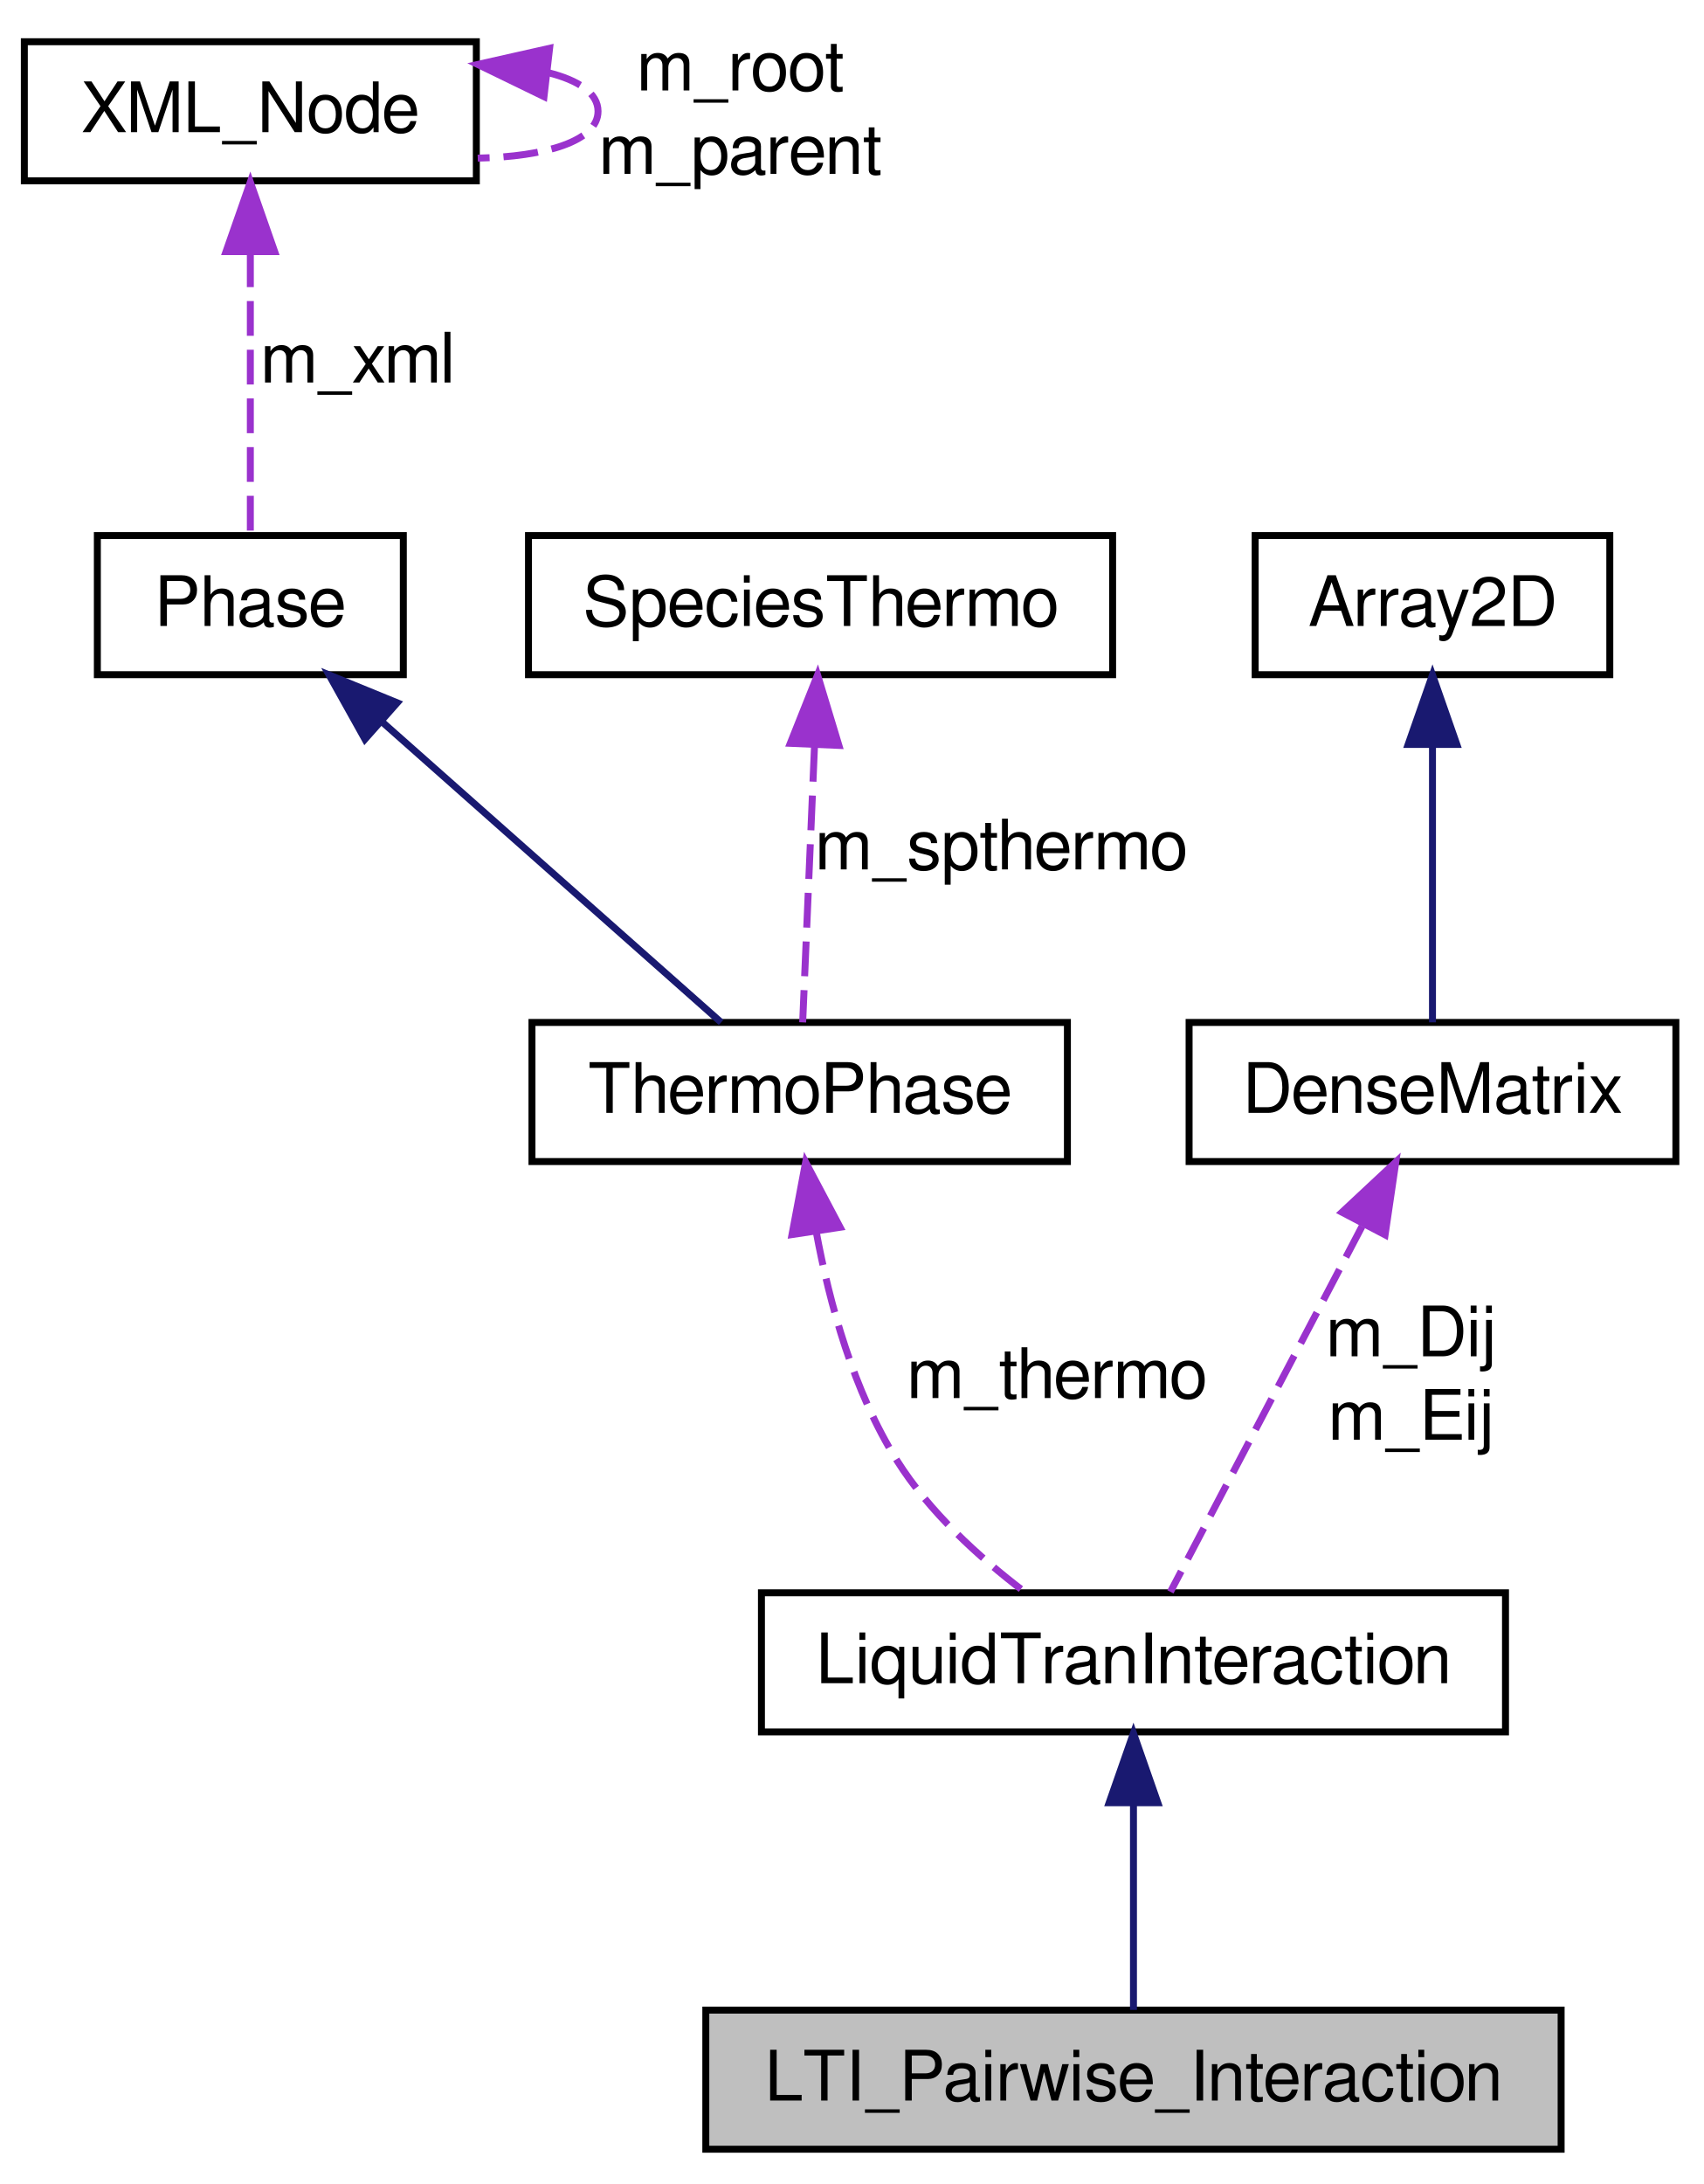
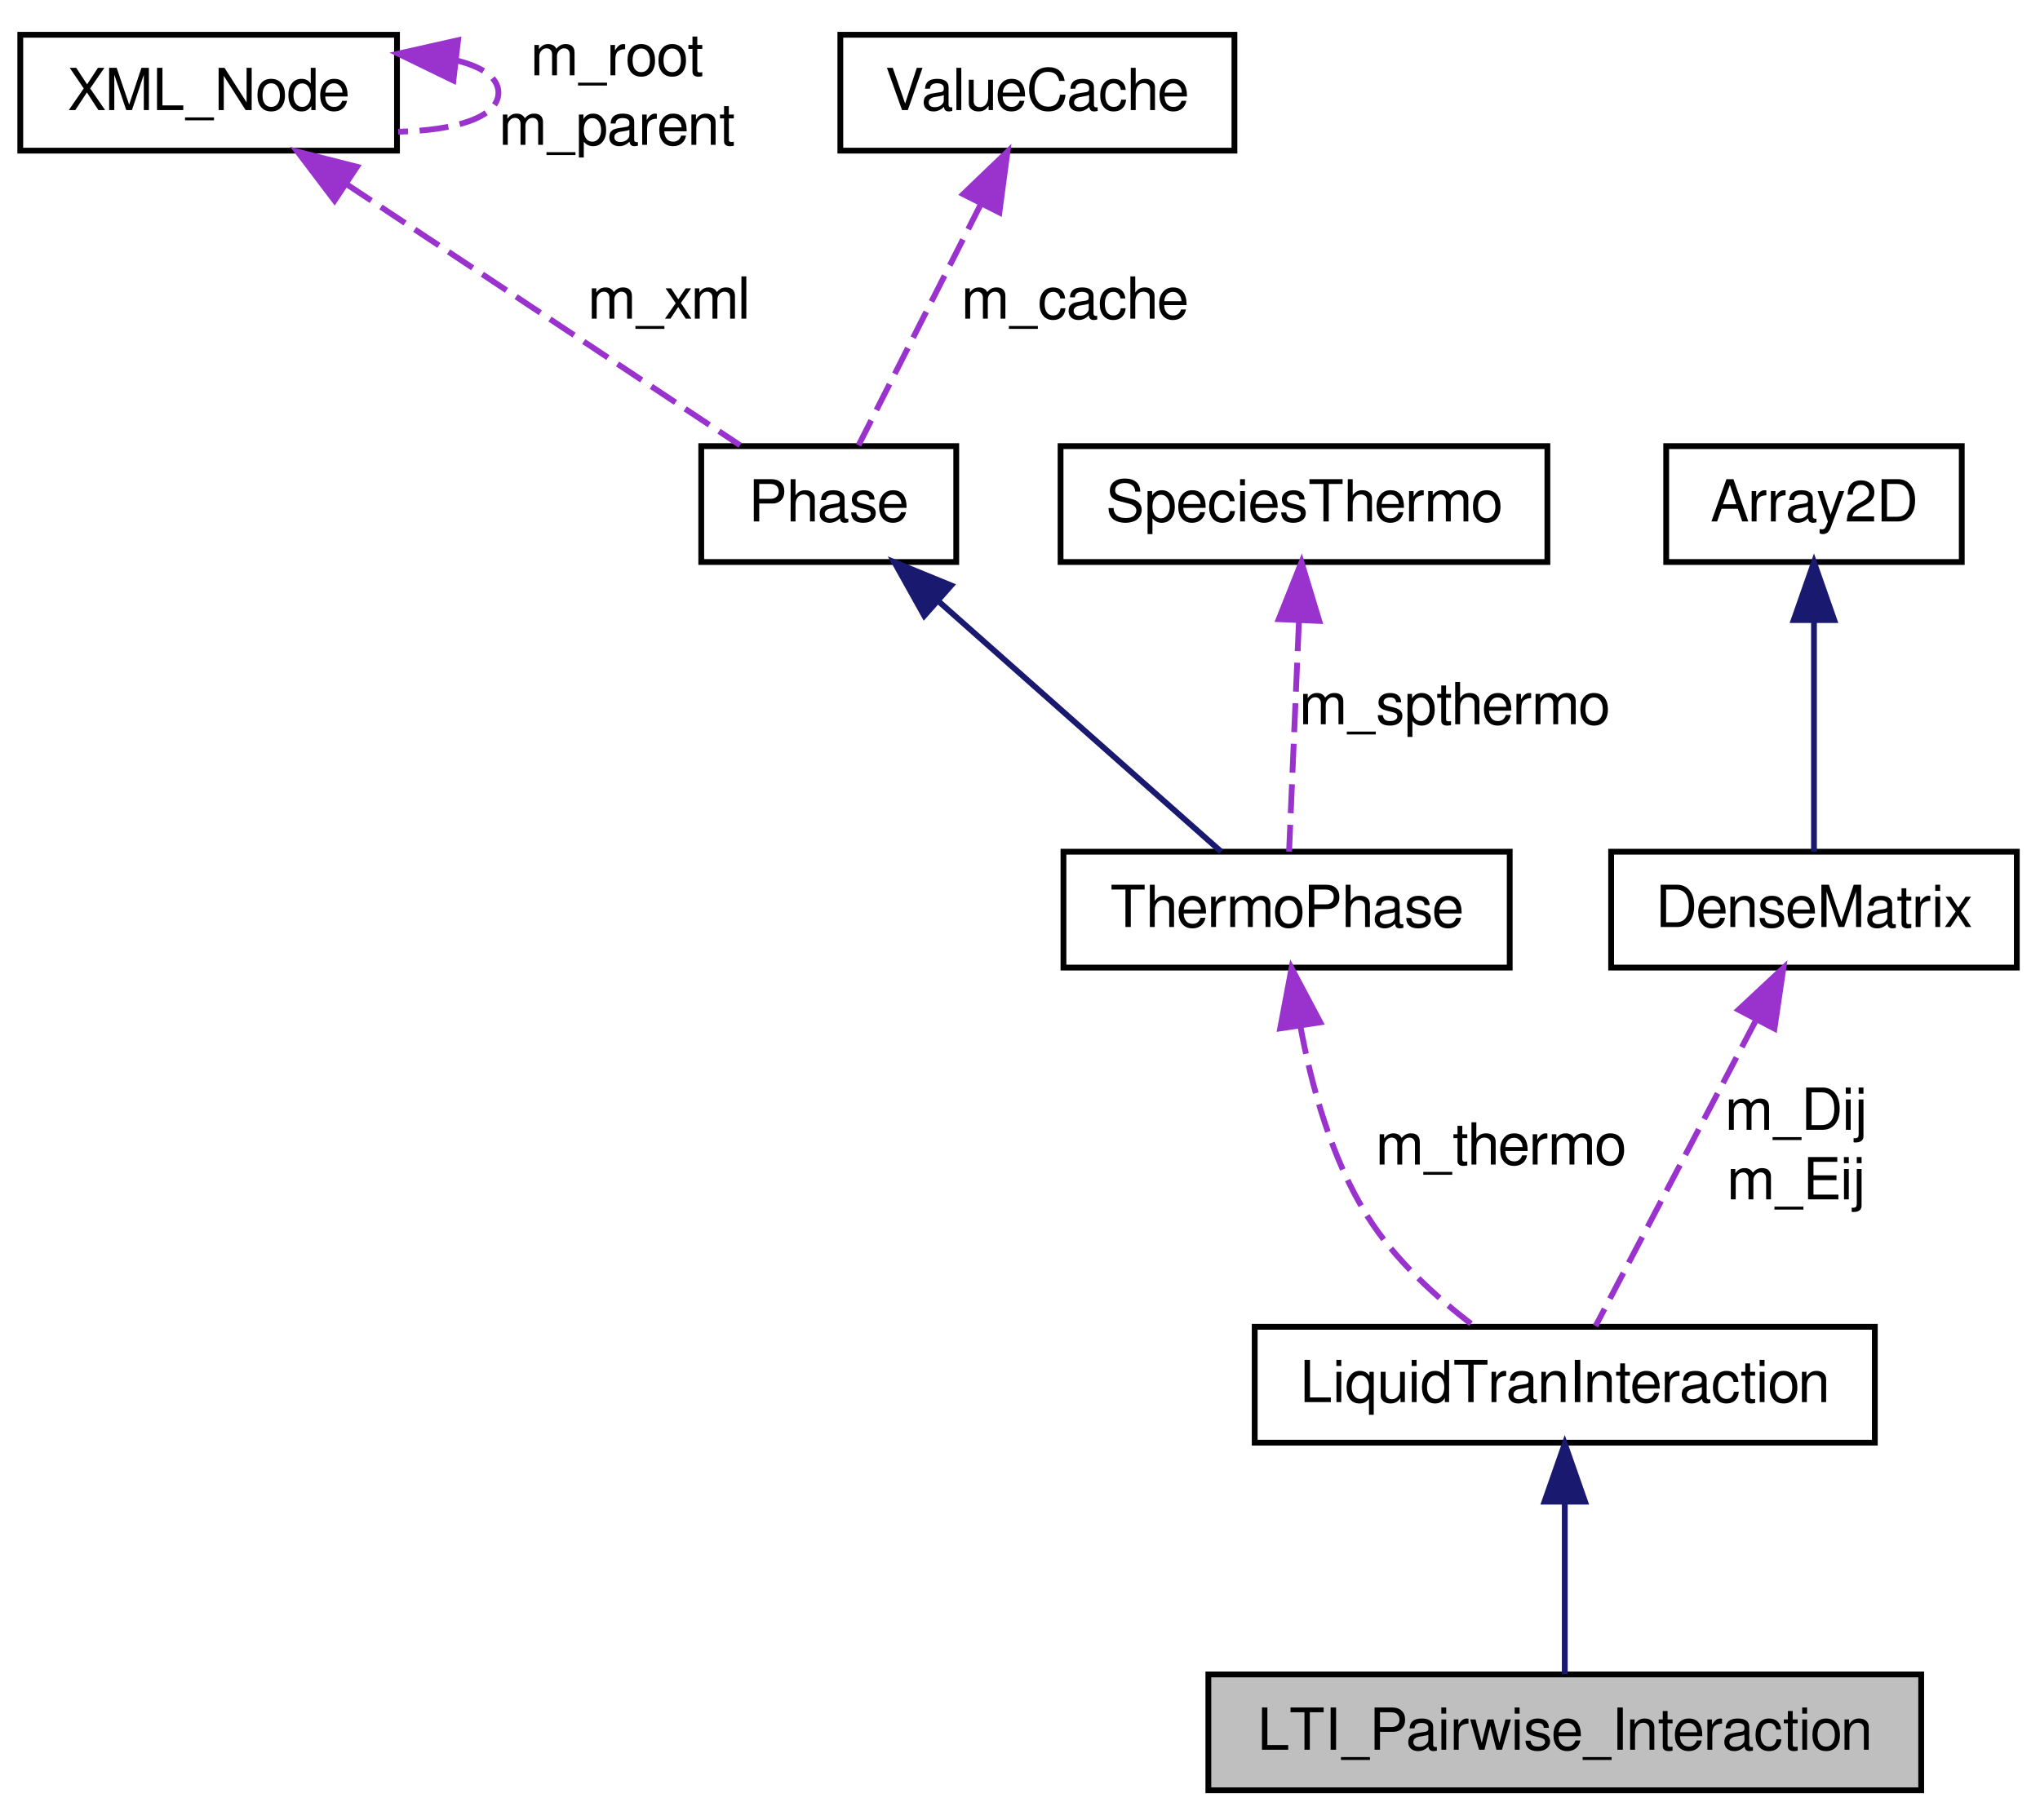
- <svg xmlns="http://www.w3.org/2000/svg" xmlns:xlink="http://www.w3.org/1999/xlink" width="245pt" height="314pt" viewBox="0.00 0.00 245.00 314.00">
+ <svg xmlns="http://www.w3.org/2000/svg" xmlns:xlink="http://www.w3.org/1999/xlink" width="352pt" height="314pt" viewBox="0.00 0.00 352.00 314.00">
  <g id="graph1" class="graph" transform="scale(1 1) rotate(0) translate(4 310)">
-     <polygon fill="white" stroke="white" points="-4,5 -4,-310 242,-310 242,5 -4,5" />
+     <polygon fill="white" stroke="white" points="-4,5 -4,-310 349,-310 349,5 -4,5" />
    <g id="node1" class="node">
-       <polygon fill="#bfbfbf" stroke="black" points="97.5,-1 97.5,-21 220.5,-21 220.5,-1 97.5,-1" />
-       <text text-anchor="middle" x="159" y="-8" font-family="FreeSans" font-size="10.00">LTI_Pairwise_Interaction</text>
+       <polygon fill="#bfbfbf" stroke="black" points="204.5,-1 204.5,-21 327.5,-21 327.5,-1 204.5,-1" />
+       <text text-anchor="middle" x="266" y="-8" font-family="FreeSans" font-size="10.00">LTI_Pairwise_Interaction</text>
    </g>
    <g id="node2" class="node">
      <a xlink:href="classCantera_1_1LiquidTranInteraction.html" target="_top" xlink:title="Base class to handle transport property evaluation in a mixture. ">
-         <polygon fill="white" stroke="black" points="105.5,-61 105.5,-81 212.5,-81 212.5,-61 105.5,-61" />
-         <text text-anchor="middle" x="159" y="-68" font-family="FreeSans" font-size="10.00">LiquidTranInteraction</text>
+         <polygon fill="white" stroke="black" points="212.5,-61 212.5,-81 319.5,-81 319.5,-61 212.5,-61" />
+         <text text-anchor="middle" x="266" y="-68" font-family="FreeSans" font-size="10.00">LiquidTranInteraction</text>
      </a>
    </g>
    <g id="edge2" class="edge">
-       <path fill="none" stroke="midnightblue" d="M159,-50.516C159,-40.562 159,-29.049 159,-21.028" />
-       <polygon fill="midnightblue" stroke="midnightblue" points="155.5,-50.822 159,-60.822 162.5,-50.822 155.5,-50.822" />
+       <path fill="none" stroke="midnightblue" d="M266,-50.516C266,-40.562 266,-29.049 266,-21.028" />
+       <polygon fill="midnightblue" stroke="midnightblue" points="262.5,-50.822 266,-60.822 269.5,-50.822 262.5,-50.822" />
    </g>
    <g id="node4" class="node">
      <a xlink:href="classCantera_1_1ThermoPhase.html" target="_top" xlink:title="Base class for a phase with thermodynamic properties. ">
-         <polygon fill="white" stroke="black" points="72.5,-143 72.5,-163 149.5,-163 149.5,-143 72.5,-143" />
-         <text text-anchor="middle" x="111" y="-150" font-family="FreeSans" font-size="10.00">ThermoPhase</text>
+         <polygon fill="white" stroke="black" points="179.5,-143 179.5,-163 256.5,-163 256.5,-143 179.5,-143" />
+         <text text-anchor="middle" x="218" y="-150" font-family="FreeSans" font-size="10.00">ThermoPhase</text>
      </a>
    </g>
    <g id="edge4" class="edge">
-       <path fill="none" stroke="#9a32cd" stroke-dasharray="5,2" d="M113.354,-133.023C115.281,-122.573 118.758,-109.925 125,-100 129.626,-92.644 136.712,-86.174 143.22,-81.223" />
-       <polygon fill="#9a32cd" stroke="#9a32cd" points="109.893,-132.501 111.856,-142.913 116.814,-133.55 109.893,-132.501" />
-       <text text-anchor="middle" x="148" y="-109" font-family="FreeSans" font-size="10.00"> m_thermo</text>
+       <path fill="none" stroke="#9a32cd" stroke-dasharray="5,2" d="M220.354,-133.023C222.281,-122.573 225.758,-109.925 232,-100 236.626,-92.644 243.712,-86.174 250.22,-81.223" />
+       <polygon fill="#9a32cd" stroke="#9a32cd" points="216.893,-132.501 218.856,-142.913 223.814,-133.55 216.893,-132.501" />
+       <text text-anchor="middle" x="255" y="-109" font-family="FreeSans" font-size="10.00"> m_thermo</text>
    </g>
    <g id="node6" class="node">
      <a xlink:href="classCantera_1_1Phase.html" target="_top" xlink:title="Base class for phases of matter. ">
-         <polygon fill="white" stroke="black" points="10,-213 10,-233 54,-233 54,-213 10,-213" />
-         <text text-anchor="middle" x="32" y="-220" font-family="FreeSans" font-size="10.00">Phase</text>
+         <polygon fill="white" stroke="black" points="117,-213 117,-233 161,-233 161,-213 117,-213" />
+         <text text-anchor="middle" x="139" y="-220" font-family="FreeSans" font-size="10.00">Phase</text>
      </a>
    </g>
    <g id="edge6" class="edge">
-       <path fill="none" stroke="midnightblue" d="M51.102,-206.074C66.296,-192.611 87.04,-174.231 99.702,-163.011" />
-       <polygon fill="midnightblue" stroke="midnightblue" points="48.482,-203.719 43.319,-212.971 53.124,-208.958 48.482,-203.719" />
+       <path fill="none" stroke="midnightblue" d="M158.102,-206.074C173.296,-192.611 194.04,-174.231 206.702,-163.011" />
+       <polygon fill="midnightblue" stroke="midnightblue" points="155.482,-203.719 150.319,-212.971 160.125,-208.958 155.482,-203.719" />
    </g>
    <g id="node8" class="node">
      <a xlink:href="classCantera_1_1XML__Node.html" target="_top" xlink:title="Class XML_Node is a tree-based representation of the contents of an XML file. ">
        <polygon fill="white" stroke="black" points="-0.5,-284 -0.5,-304 64.5,-304 64.5,-284 -0.5,-284" />
        <text text-anchor="middle" x="32" y="-291" font-family="FreeSans" font-size="10.00">XML_Node</text>
      </a>
    </g>
    <g id="edge8" class="edge">
-       <path fill="none" stroke="#9a32cd" stroke-dasharray="5,2" d="M32,-273.72C32,-260.455 32,-243.691 32,-233.154" />
-       <polygon fill="#9a32cd" stroke="#9a32cd" points="28.5,-273.827 32,-283.827 35.5,-273.827 28.5,-273.827" />
-       <text text-anchor="middle" x="47.5" y="-255" font-family="FreeSans" font-size="10.00"> m_xml</text>
+       <path fill="none" stroke="#9a32cd" stroke-dasharray="5,2" d="M55.897,-278.143C76.62,-264.393 105.992,-244.903 123.698,-233.154" />
+       <polygon fill="#9a32cd" stroke="#9a32cd" points="53.728,-275.382 47.331,-283.827 57.598,-281.215 53.728,-275.382" />
+       <text text-anchor="middle" x="111.5" y="-255" font-family="FreeSans" font-size="10.00"> m_xml</text>
    </g>
    <g id="edge10" class="edge">
      <path fill="none" stroke="#9a32cd" stroke-dasharray="5,2" d="M74.791,-299.564C79.189,-298.468 82,-296.614 82,-294 82,-289.711 74.43,-287.466 64.701,-287.265" />
      <polygon fill="#9a32cd" stroke="#9a32cd" points="74.23,-296.105 64.701,-300.735 75.037,-303.059 74.23,-296.105" />
      <text text-anchor="middle" x="102.5" y="-297" font-family="FreeSans" font-size="10.00"> m_root</text>
      <text text-anchor="middle" x="102.5" y="-285" font-family="FreeSans" font-size="10.00">m_parent</text>
    </g>
    <g id="node11" class="node">
-       <a xlink:href="classCantera_1_1SpeciesThermo.html" target="_top" xlink:title="Pure Virtual base class for the species thermo manager classes. ">
-         <polygon fill="white" stroke="black" points="72,-213 72,-233 156,-233 156,-213 72,-213" />
-         <text text-anchor="middle" x="114" y="-220" font-family="FreeSans" font-size="10.00">SpeciesThermo</text>
+       <a xlink:href="classCantera_1_1ValueCache.html" target="_top" xlink:title="ValueCache">
+         <polygon fill="white" stroke="black" points="141,-284 141,-304 209,-304 209,-284 141,-284" />
+         <text text-anchor="middle" x="175" y="-291" font-family="FreeSans" font-size="10.00">ValueCache</text>
      </a>
    </g>
    <g id="edge12" class="edge">
-       <path fill="none" stroke="#9a32cd" stroke-dasharray="5,2" d="M113.126,-202.613C112.568,-189.597 111.87,-173.296 111.429,-163.011" />
-       <polygon fill="#9a32cd" stroke="#9a32cd" points="109.645,-203.13 113.57,-212.971 116.639,-202.83 109.645,-203.13" />
-       <text text-anchor="middle" x="140" y="-185" font-family="FreeSans" font-size="10.00"> m_spthermo</text>
+       <path fill="none" stroke="#9a32cd" stroke-dasharray="5,2" d="M165.318,-274.905C158.504,-261.466 149.651,-244.007 144.148,-233.154" />
+       <polygon fill="#9a32cd" stroke="#9a32cd" points="162.198,-276.491 169.842,-283.827 168.441,-273.326 162.198,-276.491" />
+       <text text-anchor="middle" x="181.5" y="-255" font-family="FreeSans" font-size="10.00"> m_cache</text>
    </g>
    <g id="node13" class="node">
-       <a xlink:href="classCantera_1_1DenseMatrix.html" target="_top" xlink:title="A class for full (non-sparse) matrices with Fortran-compatible data storage, which adds matrix operat...">
-         <polygon fill="white" stroke="black" points="167,-143 167,-163 237,-163 237,-143 167,-143" />
-         <text text-anchor="middle" x="202" y="-150" font-family="FreeSans" font-size="10.00">DenseMatrix</text>
+       <a xlink:href="classCantera_1_1SpeciesThermo.html" target="_top" xlink:title="Pure Virtual base class for the species thermo manager classes. ">
+         <polygon fill="white" stroke="black" points="179,-213 179,-233 263,-233 263,-213 179,-213" />
+         <text text-anchor="middle" x="221" y="-220" font-family="FreeSans" font-size="10.00">SpeciesThermo</text>
      </a>
    </g>
    <g id="edge14" class="edge">
-       <path fill="none" stroke="#9a32cd" stroke-dasharray="5,2" d="M191.873,-133.689C183.24,-117.226 171.172,-94.212 164.316,-81.137" />
-       <polygon fill="#9a32cd" stroke="#9a32cd" points="188.984,-135.714 196.727,-142.945 195.183,-132.464 188.984,-135.714" />
-       <text text-anchor="middle" x="199" y="-115" font-family="FreeSans" font-size="10.00"> m_Dij</text>
-       <text text-anchor="middle" x="199" y="-103" font-family="FreeSans" font-size="10.00">m_Eij</text>
+       <path fill="none" stroke="#9a32cd" stroke-dasharray="5,2" d="M220.126,-202.613C219.568,-189.597 218.87,-173.296 218.429,-163.011" />
+       <polygon fill="#9a32cd" stroke="#9a32cd" points="216.645,-203.13 220.57,-212.971 223.639,-202.83 216.645,-203.13" />
+       <text text-anchor="middle" x="247" y="-185" font-family="FreeSans" font-size="10.00"> m_spthermo</text>
    </g>
    <g id="node15" class="node">
-       <a xlink:href="classCantera_1_1Array2D.html" target="_top" xlink:title="A class for 2D arrays stored in column-major (Fortran-compatible) form. ">
-         <polygon fill="white" stroke="black" points="176.5,-213 176.5,-233 227.5,-233 227.5,-213 176.5,-213" />
-         <text text-anchor="middle" x="202" y="-220" font-family="FreeSans" font-size="10.00">Array2D</text>
+       <a xlink:href="classCantera_1_1DenseMatrix.html" target="_top" xlink:title="A class for full (non-sparse) matrices with Fortran-compatible data storage, which adds matrix operat...">
+         <polygon fill="white" stroke="black" points="274,-143 274,-163 344,-163 344,-143 274,-143" />
+         <text text-anchor="middle" x="309" y="-150" font-family="FreeSans" font-size="10.00">DenseMatrix</text>
      </a>
    </g>
    <g id="edge16" class="edge">
-       <path fill="none" stroke="midnightblue" d="M202,-202.613C202,-189.597 202,-173.296 202,-163.011" />
-       <polygon fill="midnightblue" stroke="midnightblue" points="198.5,-202.971 202,-212.971 205.5,-202.971 198.5,-202.971" />
+       <path fill="none" stroke="#9a32cd" stroke-dasharray="5,2" d="M298.873,-133.689C290.24,-117.226 278.172,-94.212 271.316,-81.137" />
+       <polygon fill="#9a32cd" stroke="#9a32cd" points="295.984,-135.714 303.727,-142.945 302.183,-132.464 295.984,-135.714" />
+       <text text-anchor="middle" x="306" y="-115" font-family="FreeSans" font-size="10.00"> m_Dij</text>
+       <text text-anchor="middle" x="306" y="-103" font-family="FreeSans" font-size="10.00">m_Eij</text>
+     </g>
+     <g id="node17" class="node">
+       <a xlink:href="classCantera_1_1Array2D.html" target="_top" xlink:title="A class for 2D arrays stored in column-major (Fortran-compatible) form. ">
+         <polygon fill="white" stroke="black" points="283.5,-213 283.5,-233 334.5,-233 334.5,-213 283.5,-213" />
+         <text text-anchor="middle" x="309" y="-220" font-family="FreeSans" font-size="10.00">Array2D</text>
+       </a>
+     </g>
+     <g id="edge18" class="edge">
+       <path fill="none" stroke="midnightblue" d="M309,-202.613C309,-189.597 309,-173.296 309,-163.011" />
+       <polygon fill="midnightblue" stroke="midnightblue" points="305.5,-202.971 309,-212.971 312.5,-202.971 305.5,-202.971" />
    </g>
  </g>
</svg>
